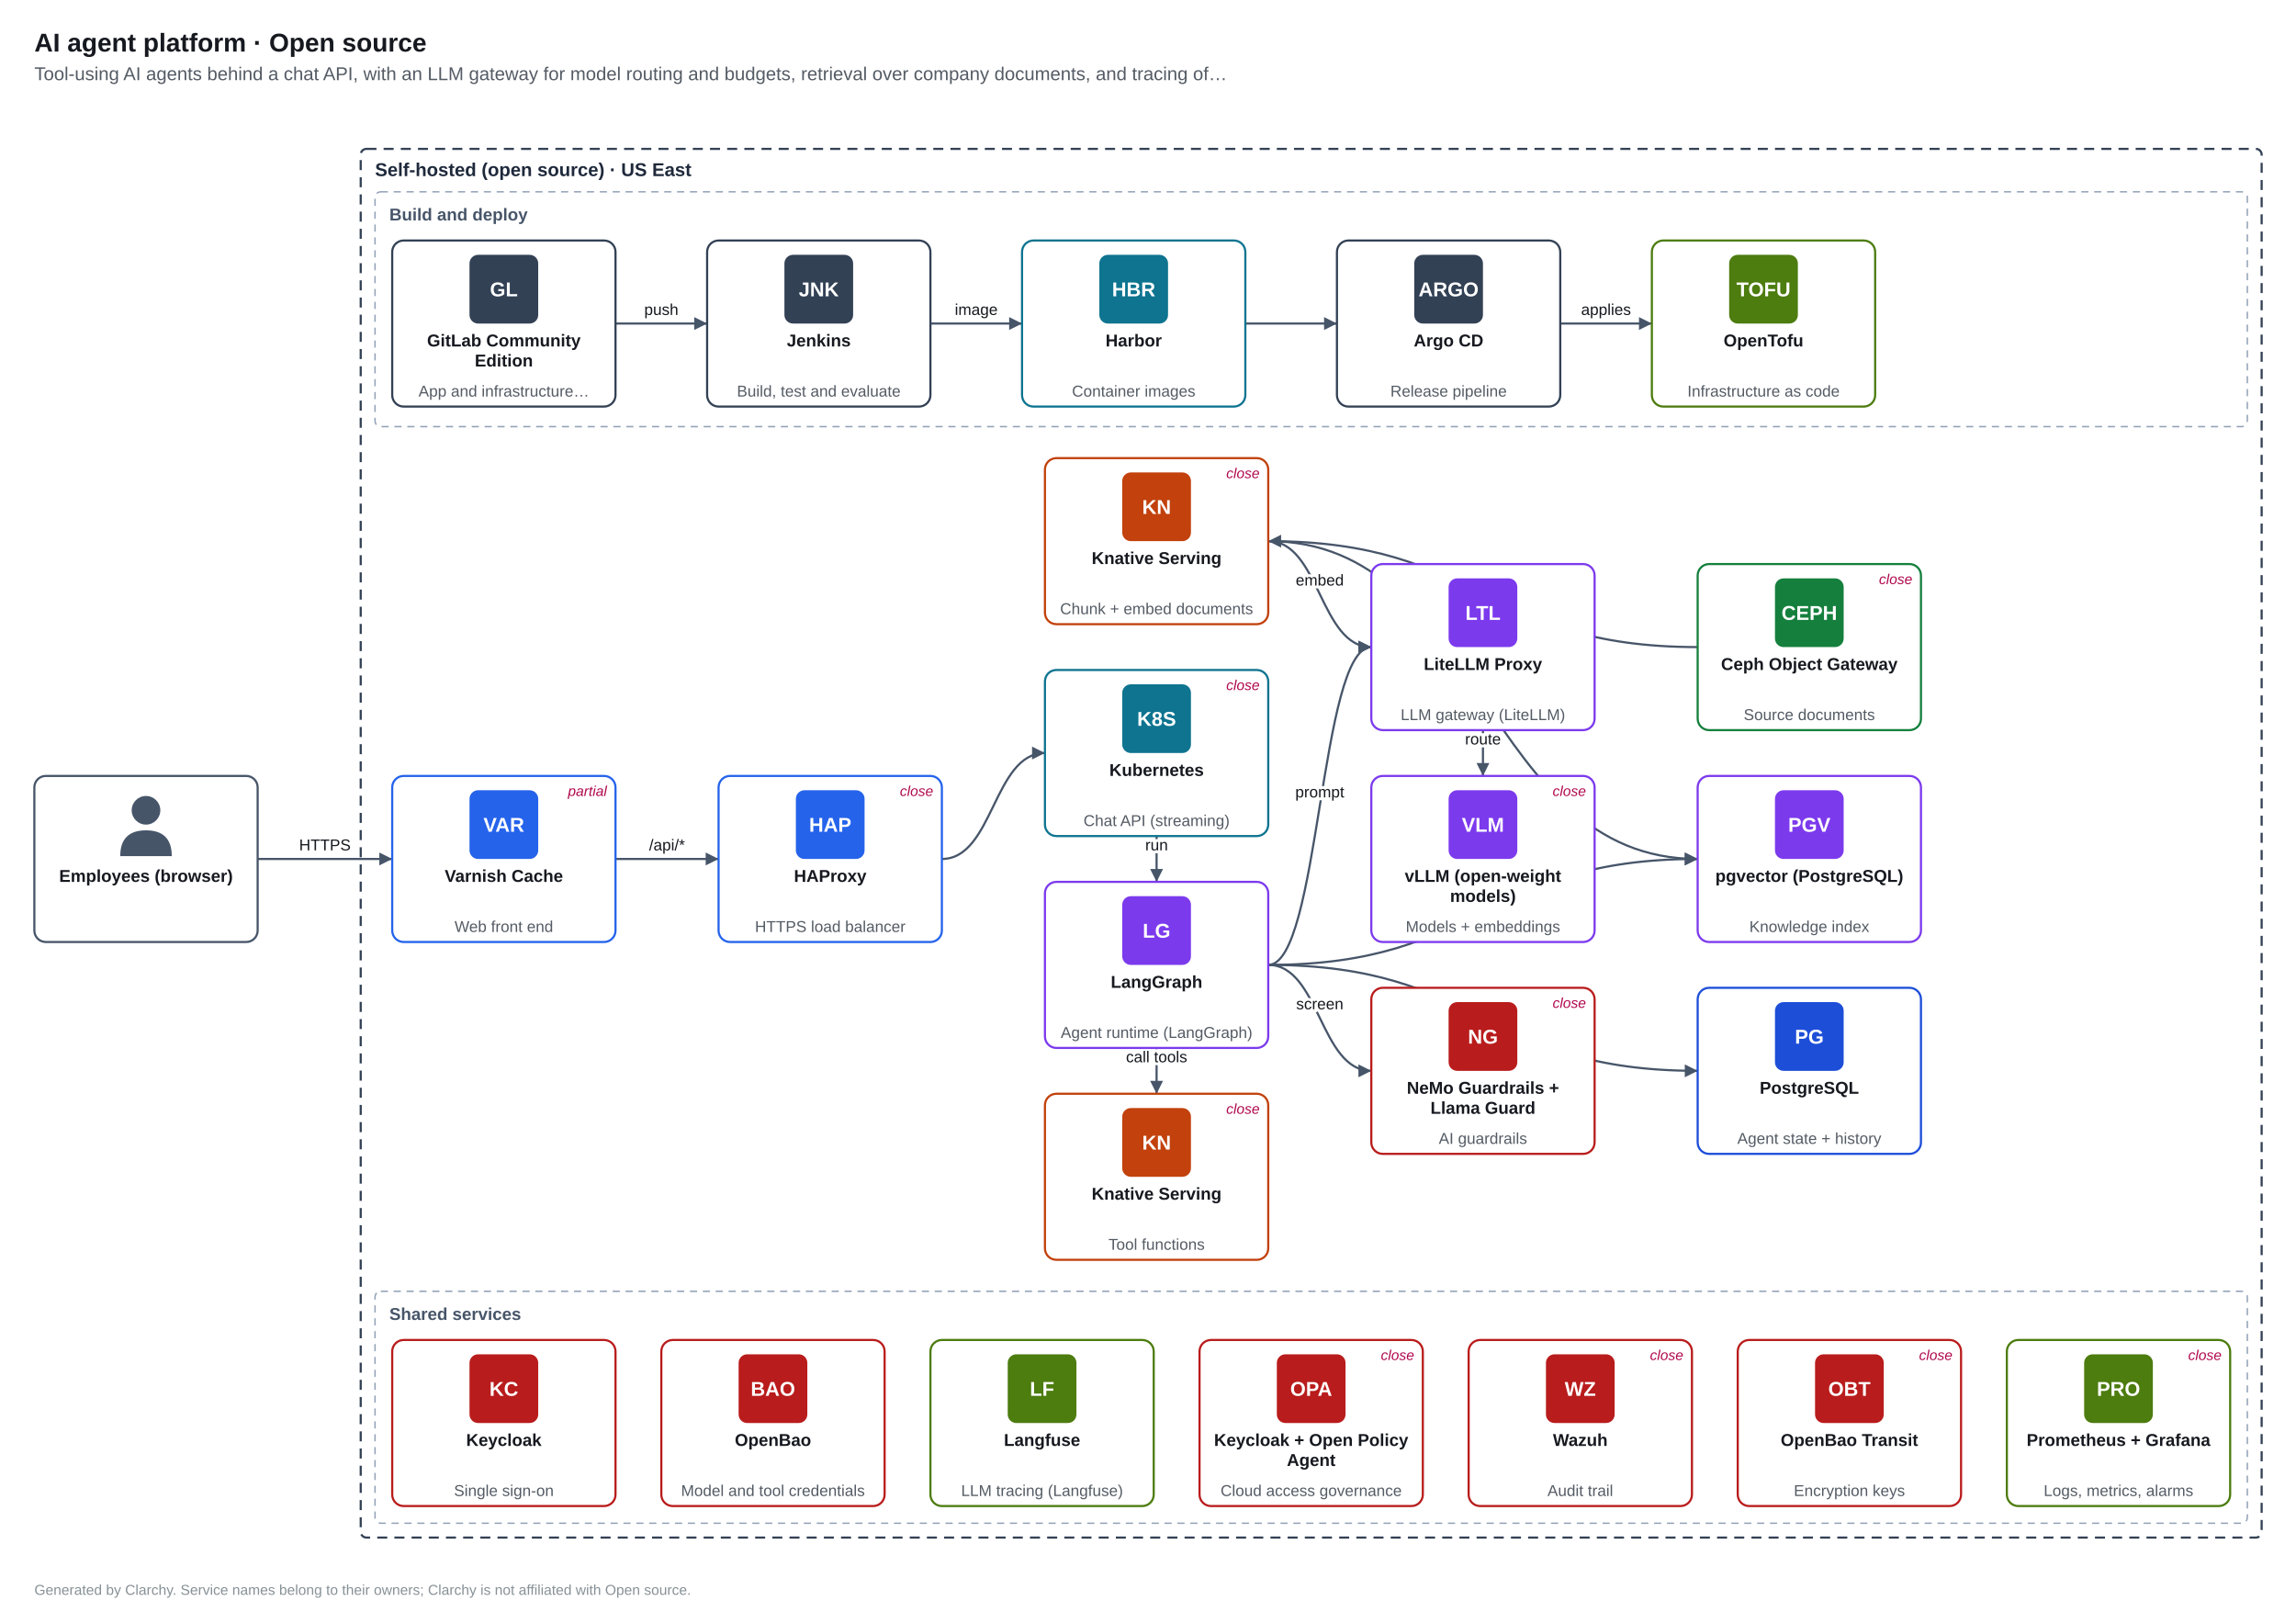
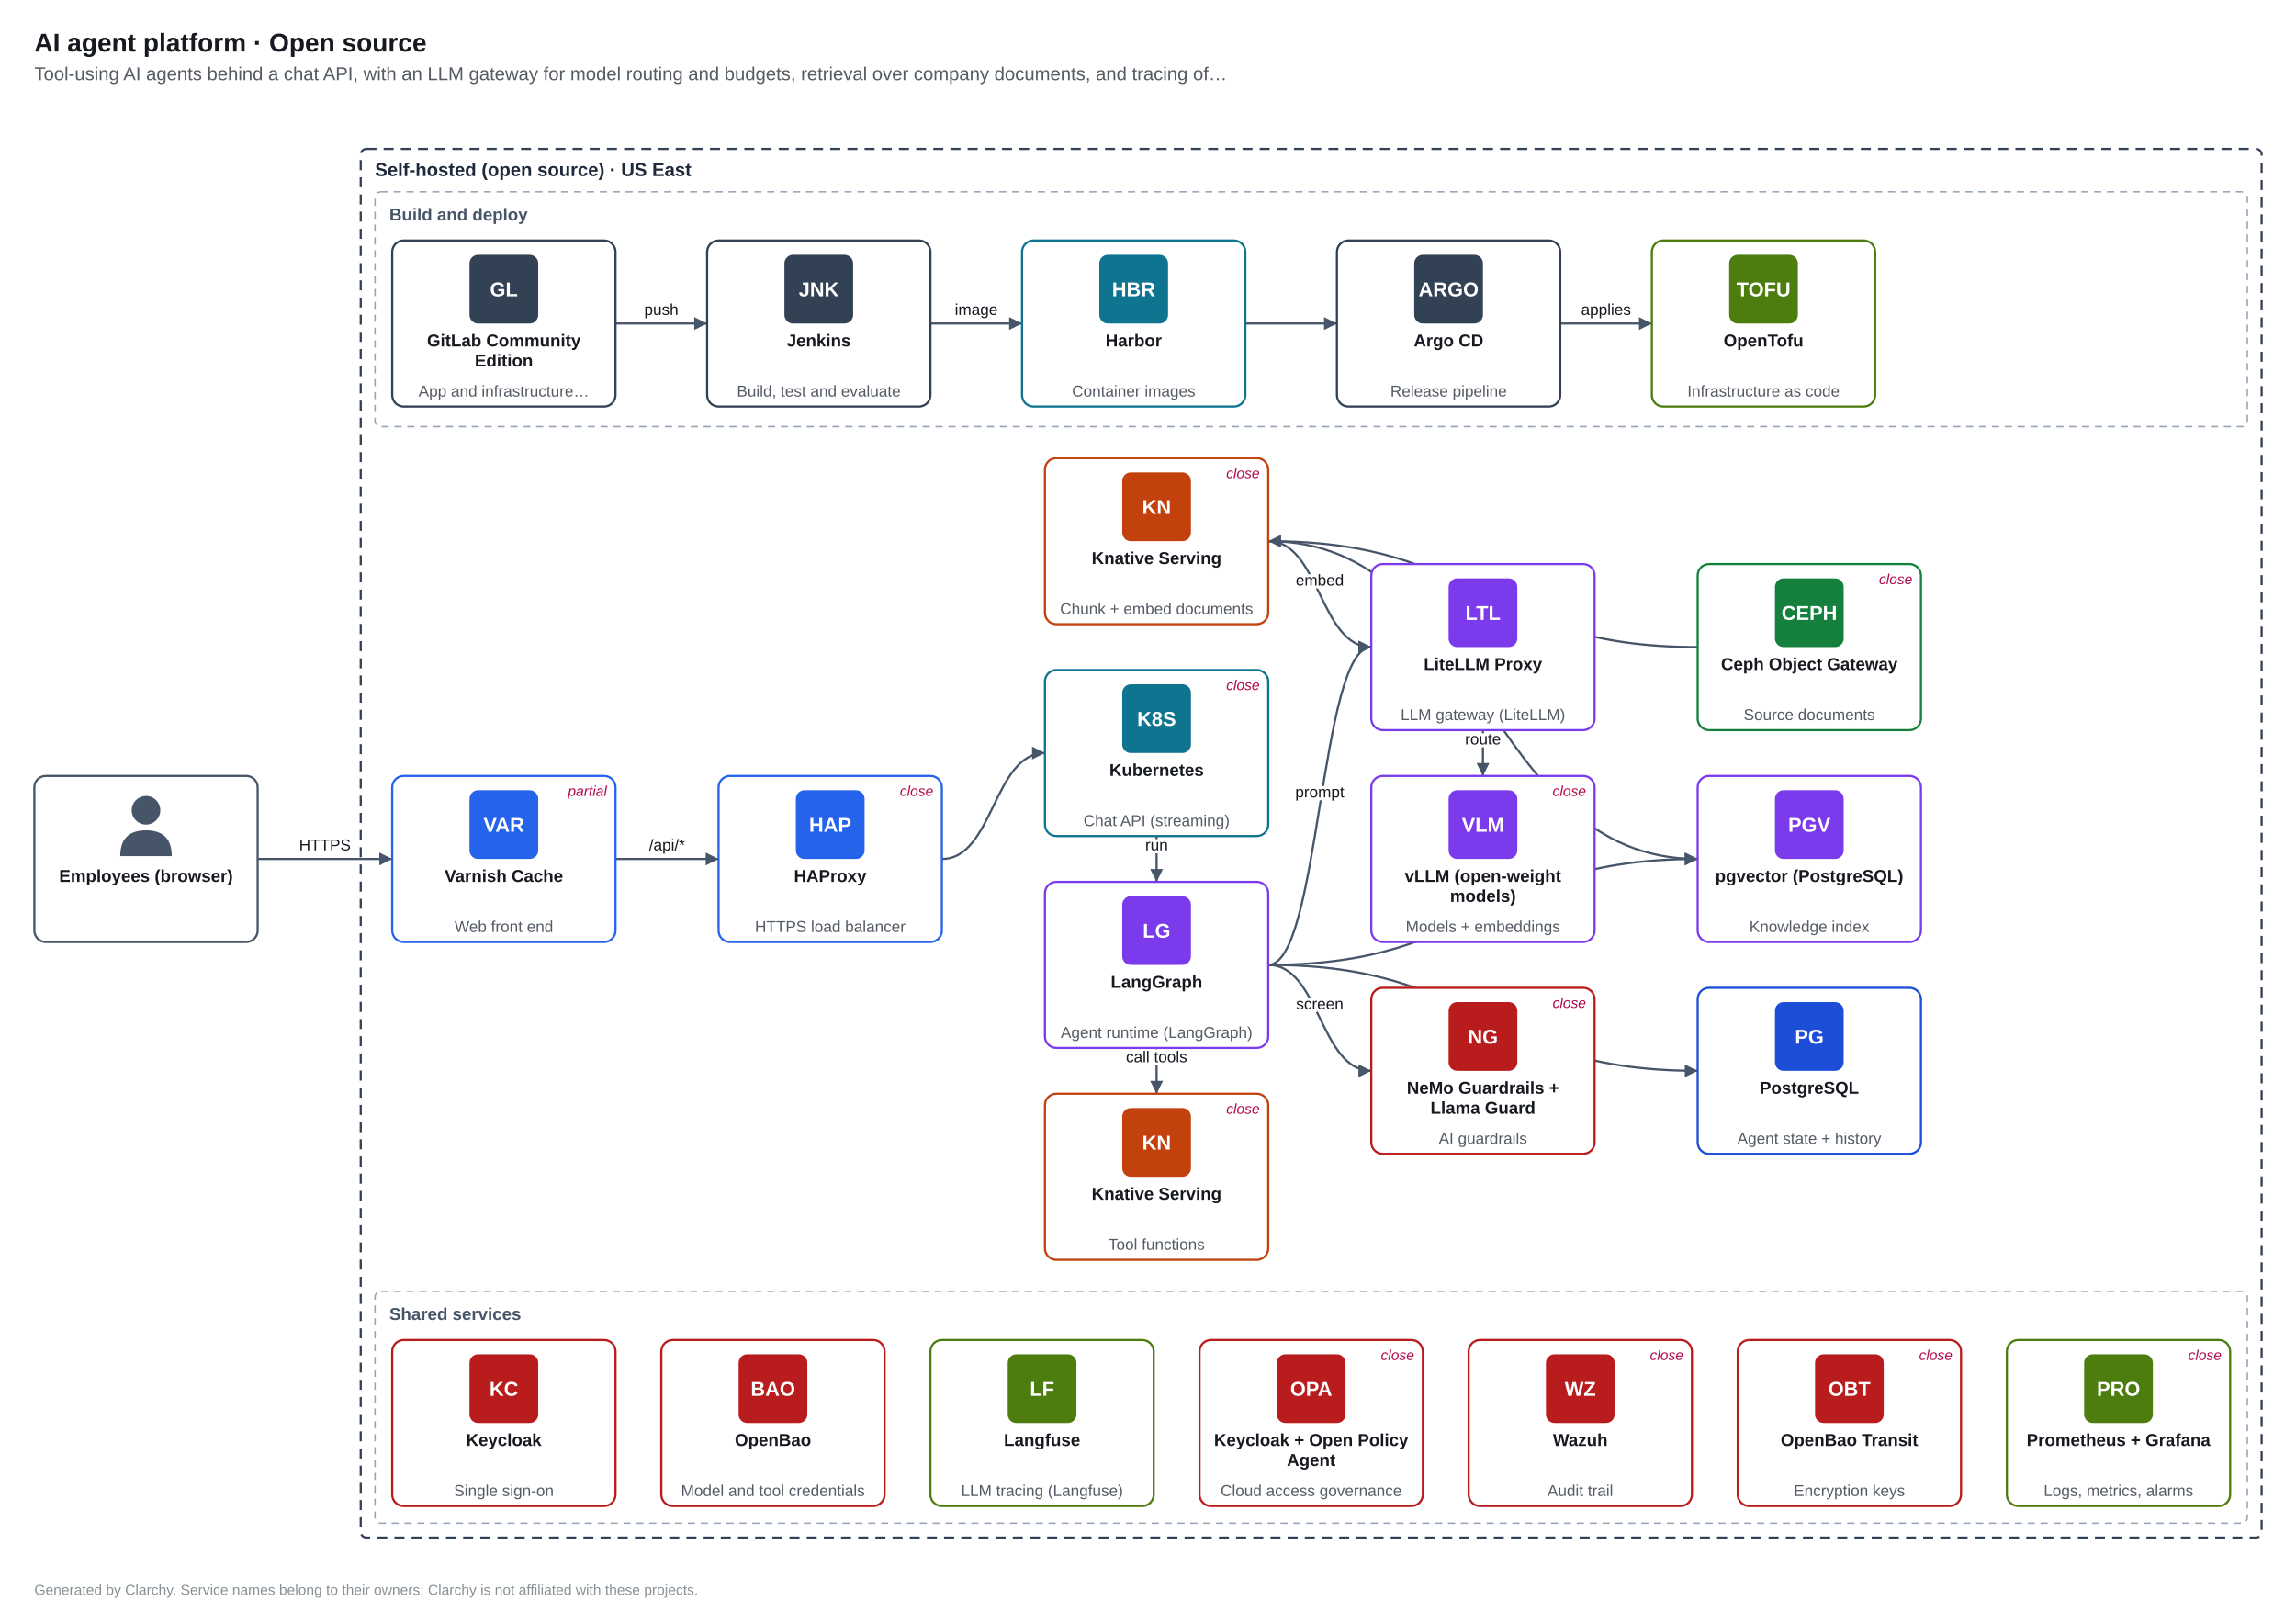
<svg xmlns="http://www.w3.org/2000/svg" class="ca-diagram ca-oss" width="1604" height="1126" viewBox="0 0 1604 1126" role="img" data-body-top="80" data-body-bottom="1098" aria-label="AI agent platform on Open source">
  <style>.ca-oss{font-family:'IBM Plex Sans', 'Helvetica Neue', Arial, sans-serif}
.ca-oss .ca-bg{fill:#ffffff}
.ca-oss .ca-title{font-size:18px;font-weight:600;fill:#16191f}
.ca-oss .ca-subtitle{font-size:13px;fill:#545b64}
.ca-oss .ca-cloud{fill:#FFFFFF;stroke:#334155;stroke-width:1.5;stroke-dasharray:7 5;}
.ca-oss .ca-cloud-label{font-size:13px;font-weight:600;fill:#1E293B}
.ca-oss .ca-band{fill:none;stroke:#94A3B8;stroke-dasharray:5 4}
.ca-oss .ca-band-label{font-size:12px;font-weight:600;fill:#475569}
.ca-oss .ca-node-box{fill:#ffffff;stroke-width:1.5}
.ca-oss .ca-badge{font-size:14px;font-weight:700;fill:#ffffff}
.ca-oss .ca-service{font-size:12px;font-weight:600;fill:#16191f}
.ca-oss .ca-label{font-size:11px;fill:#545b64}
.ca-oss .ca-fidelity{font-size:10px;font-style:italic;fill:#b0084d}
.ca-oss .ca-edge{fill:none;stroke:#475569;stroke-width:1.5}
.ca-oss .ca-arrow{fill:#475569}
.ca-oss .ca-edge-label{font-size:11px;fill:#16191f;paint-order:stroke;stroke:#ffffff;stroke-width:4}
.ca-oss .ca-footer{font-size:10px;fill:#879196}</style>
  <rect class="ca-bg" width="1604" height="1126" />
  <text class="ca-title" x="24" y="36">AI agent platform · Open source</text>
  <text class="ca-subtitle" x="24" y="56">Tool-using AI agents behind a chat API, with an LLM gateway for model routing and budgets, retrieval over company documents, and tracing of…</text>
  <rect class="ca-cloud" x="252" y="104" width="1328" height="970" rx="4" />
  <text class="ca-cloud-label" x="262" y="123">Self-hosted (open source) · US East</text>
  <rect class="ca-band" x="262" y="134" width="1308" height="164" rx="4" />
  <text class="ca-band-label" x="272" y="154">Build and deploy</text>
  <rect class="ca-band" x="262" y="902" width="1308" height="162" rx="4" />
  <text class="ca-band-label" x="272" y="922">Shared services</text>
  <path class="ca-edge" data-from="users" data-to="cdn" d="M180,600 C227,600 227,600 274,600" />
  <polygon class="ca-arrow" data-from="users" data-to="cdn" points="274,600 265,595.5 265,604.5" />
  <text class="ca-edge-label" data-from="users" data-to="cdn" x="227" y="594" text-anchor="middle">HTTPS</text>
  <path class="ca-edge" data-from="cdn" data-to="lb" d="M430,600 C466,600 466,600 502,600" />
  <polygon class="ca-arrow" data-from="cdn" data-to="lb" points="502,600 493,595.5 493,604.5" />
  <text class="ca-edge-label" data-from="cdn" data-to="lb" x="466" y="594" text-anchor="middle">/api/*</text>
  <path class="ca-edge" data-from="lb" data-to="app" d="M658,600 C694,600 694,526 730,526" />
  <polygon class="ca-arrow" data-from="lb" data-to="app" points="730,526 721,521.5 721,530.5" />
  <path class="ca-edge" data-from="app" data-to="agent" d="M808,584 C808,600 808,600 808,616" />
  <polygon class="ca-arrow" data-from="app" data-to="agent" points="808,616 803.5,607 812.5,607" />
  <text class="ca-edge-label" data-from="app" data-to="agent" x="808" y="594" text-anchor="middle">run</text>
  <path class="ca-edge" data-from="agent" data-to="gateway" d="M886,674 C922,674 922,452 958,452" />
  <polygon class="ca-arrow" data-from="agent" data-to="gateway" points="958,452 949,447.5 949,456.5" />
  <text class="ca-edge-label" data-from="agent" data-to="gateway" x="922" y="557" text-anchor="middle">prompt</text>
  <path class="ca-edge" data-from="gateway" data-to="llm" d="M1036,510 C1036,526 1036,526 1036,542" />
  <polygon class="ca-arrow" data-from="gateway" data-to="llm" points="1036,542 1031.5,533 1040.5,533" />
  <text class="ca-edge-label" data-from="gateway" data-to="llm" x="1036" y="520" text-anchor="middle">route</text>
  <path class="ca-edge" data-from="agent" data-to="vectors" d="M886,674 C1036,674 1036,600 1186,600" />
  <polygon class="ca-arrow" data-from="agent" data-to="vectors" points="1186,600 1177,595.5 1177,604.5" />
  <text class="ca-edge-label" data-from="agent" data-to="vectors" x="1036" y="631" text-anchor="middle">retrieve</text>
  <path class="ca-edge" data-from="agent" data-to="tools" d="M808,732 C808,748 808,748 808,764" />
  <polygon class="ca-arrow" data-from="agent" data-to="tools" points="808,764 803.5,755 812.5,755" />
  <text class="ca-edge-label" data-from="agent" data-to="tools" x="808" y="742" text-anchor="middle">call tools</text>
  <path class="ca-edge" data-from="agent" data-to="state" d="M886,674 C1036,674 1036,748 1186,748" />
  <polygon class="ca-arrow" data-from="agent" data-to="state" points="1186,748 1177,743.5 1177,752.5" />
  <text class="ca-edge-label" data-from="agent" data-to="state" x="1036" y="705" text-anchor="middle">checkpoint</text>
  <path class="ca-edge" data-from="docs" data-to="ingest" d="M1186,452 C1036,452 1036,378 886,378" />
  <polygon class="ca-arrow" data-from="docs" data-to="ingest" points="886,378 895,373.5 895,382.5" />
  <text class="ca-edge-label" data-from="docs" data-to="ingest" x="1036" y="409" text-anchor="middle">on upload</text>
  <path class="ca-edge" data-from="ingest" data-to="gateway" d="M886,378 C922,378 922,452 958,452" />
  <polygon class="ca-arrow" data-from="ingest" data-to="gateway" points="958,452 949,447.5 949,456.5" />
  <text class="ca-edge-label" data-from="ingest" data-to="gateway" x="922" y="409" text-anchor="middle">embed</text>
  <path class="ca-edge" data-from="ingest" data-to="vectors" d="M886,378 C1036,378 1036,600 1186,600" />
  <polygon class="ca-arrow" data-from="ingest" data-to="vectors" points="1186,600 1177,595.5 1177,604.5" />
  <text class="ca-edge-label" data-from="ingest" data-to="vectors" x="1036" y="483" text-anchor="middle">index</text>
  <path class="ca-edge" data-from="agent" data-to="guardrails" d="M886,674 C922,674 922,748 958,748" />
  <polygon class="ca-arrow" data-from="agent" data-to="guardrails" points="958,748 949,743.5 949,752.5" />
  <text class="ca-edge-label" data-from="agent" data-to="guardrails" x="922" y="705" text-anchor="middle">screen</text>
  <path class="ca-edge" data-from="repo" data-to="build" d="M430,226 C462,226 462,226 494,226" />
  <polygon class="ca-arrow" data-from="repo" data-to="build" points="494,226 485,221.5 485,230.5" />
  <text class="ca-edge-label" data-from="repo" data-to="build" x="462" y="220" text-anchor="middle">push</text>
  <path class="ca-edge" data-from="build" data-to="registry" d="M650,226 C682,226 682,226 714,226" />
  <polygon class="ca-arrow" data-from="build" data-to="registry" points="714,226 705,221.5 705,230.5" />
  <text class="ca-edge-label" data-from="build" data-to="registry" x="682" y="220" text-anchor="middle">image</text>
  <path class="ca-edge" data-from="registry" data-to="deploy" d="M870,226 C902,226 902,226 934,226" />
  <polygon class="ca-arrow" data-from="registry" data-to="deploy" points="934,226 925,221.5 925,230.5" />
  <path class="ca-edge" data-from="deploy" data-to="infra-code" d="M1090,226 C1122,226 1122,226 1154,226" />
  <polygon class="ca-arrow" data-from="deploy" data-to="infra-code" points="1154,226 1145,221.5 1145,230.5" />
  <text class="ca-edge-label" data-from="deploy" data-to="infra-code" x="1122" y="220" text-anchor="middle">applies</text>
  <g class="node" data-id="users" data-capability="client" data-stage="users">
    <rect class="ca-node-box" x="24" y="542" width="156" height="116" rx="8" style="stroke:#475569" />
    <g fill="#475569">
      <circle cx="102" cy="566" r="10" />
      <path d="M84,598 Q84,580 102,580 Q120,580 120,598 Z" />
    </g>
    <text class="ca-service" x="102" y="616" text-anchor="middle">Employees (browser)</text>
  </g>
  <g class="node" data-id="cdn" data-capability="cdn" data-stage="serve">
    <rect class="ca-node-box" x="274" y="542" width="156" height="116" rx="8" style="stroke:#2563EB" />
    <rect x="328" y="552" width="48" height="48" rx="6" fill="#2563EB" />
    <text class="ca-badge" x="352" y="581" text-anchor="middle">VAR</text>
    <text class="ca-service" x="352" y="616" text-anchor="middle">Varnish Cache</text>
    <text class="ca-label" x="352" y="651" text-anchor="middle">Web front end</text>
    <text class="ca-fidelity" x="424" y="556" text-anchor="end">partial</text>
  </g>
  <g class="node" data-id="lb" data-capability="load-balancer" data-stage="serve">
    <rect class="ca-node-box" x="502" y="542" width="156" height="116" rx="8" style="stroke:#2563EB" />
    <rect x="556" y="552" width="48" height="48" rx="6" fill="#2563EB" />
    <text class="ca-badge" x="580" y="581" text-anchor="middle">HAP</text>
    <text class="ca-service" x="580" y="616" text-anchor="middle">HAProxy</text>
    <text class="ca-label" x="580" y="651" text-anchor="middle">HTTPS load balancer</text>
    <text class="ca-fidelity" x="652" y="556" text-anchor="end">close</text>
  </g>
  <g class="node" data-id="app" data-capability="container-service" data-stage="run">
    <rect class="ca-node-box" x="730" y="468" width="156" height="116" rx="8" style="stroke:#0E7490" />
    <rect x="784" y="478" width="48" height="48" rx="6" fill="#0E7490" />
    <text class="ca-badge" x="808" y="507" text-anchor="middle">K8S</text>
    <text class="ca-service" x="808" y="542" text-anchor="middle">Kubernetes</text>
    <text class="ca-label" x="808" y="577" text-anchor="middle">Chat API (streaming)</text>
    <text class="ca-fidelity" x="880" y="482" text-anchor="end">close</text>
  </g>
  <g class="node" data-id="agent" data-capability="agent-orchestration" data-stage="run">
    <rect class="ca-node-box" x="730" y="616" width="156" height="116" rx="8" style="stroke:#7C3AED" />
    <rect x="784" y="626" width="48" height="48" rx="6" fill="#7C3AED" />
    <text class="ca-badge" x="808" y="655" text-anchor="middle">LG</text>
    <text class="ca-service" x="808" y="690" text-anchor="middle">LangGraph</text>
    <text class="ca-label" x="808" y="725" text-anchor="middle">Agent runtime (LangGraph)</text>
  </g>
  <g class="node" data-id="tools" data-capability="serverless-function" data-stage="run">
    <rect class="ca-node-box" x="730" y="764" width="156" height="116" rx="8" style="stroke:#C2410C" />
    <rect x="784" y="774" width="48" height="48" rx="6" fill="#C2410C" />
    <text class="ca-badge" x="808" y="803" text-anchor="middle">KN</text>
    <text class="ca-service" x="808" y="838" text-anchor="middle">Knative Serving</text>
    <text class="ca-label" x="808" y="873" text-anchor="middle">Tool functions</text>
    <text class="ca-fidelity" x="880" y="778" text-anchor="end">close</text>
  </g>
  <g class="node" data-id="gateway" data-capability="llm-gateway" data-stage="integrate">
    <rect class="ca-node-box" x="958" y="394" width="156" height="116" rx="8" style="stroke:#7C3AED" />
    <rect x="1012" y="404" width="48" height="48" rx="6" fill="#7C3AED" />
    <text class="ca-badge" x="1036" y="433" text-anchor="middle">LTL</text>
    <text class="ca-service" x="1036" y="468" text-anchor="middle">LiteLLM Proxy</text>
    <text class="ca-label" x="1036" y="503" text-anchor="middle">LLM gateway (LiteLLM)</text>
  </g>
  <g class="node" data-id="llm" data-capability="llm-inference" data-stage="run">
    <rect class="ca-node-box" x="958" y="542" width="156" height="116" rx="8" style="stroke:#7C3AED" />
    <rect x="1012" y="552" width="48" height="48" rx="6" fill="#7C3AED" />
    <text class="ca-badge" x="1036" y="581" text-anchor="middle">VLM</text>
    <text class="ca-service" x="1036" y="616" text-anchor="middle">vLLM (open-weight</text>
    <text class="ca-service" x="1036" y="630" text-anchor="middle">models)</text>
    <text class="ca-label" x="1036" y="651" text-anchor="middle">Models + embeddings</text>
    <text class="ca-fidelity" x="1108" y="556" text-anchor="end">close</text>
  </g>
  <g class="node" data-id="docs" data-capability="object-storage" data-stage="store">
    <rect class="ca-node-box" x="1186" y="394" width="156" height="116" rx="8" style="stroke:#15803D" />
    <rect x="1240" y="404" width="48" height="48" rx="6" fill="#15803D" />
    <text class="ca-badge" x="1264" y="433" text-anchor="middle">CEPH</text>
    <text class="ca-service" x="1264" y="468" text-anchor="middle">Ceph Object Gateway</text>
    <text class="ca-label" x="1264" y="503" text-anchor="middle">Source documents</text>
    <text class="ca-fidelity" x="1336" y="408" text-anchor="end">close</text>
  </g>
  <g class="node" data-id="ingest" data-capability="serverless-function" data-stage="run">
    <rect class="ca-node-box" x="730" y="320" width="156" height="116" rx="8" style="stroke:#C2410C" />
    <rect x="784" y="330" width="48" height="48" rx="6" fill="#C2410C" />
    <text class="ca-badge" x="808" y="359" text-anchor="middle">KN</text>
    <text class="ca-service" x="808" y="394" text-anchor="middle">Knative Serving</text>
    <text class="ca-label" x="808" y="429" text-anchor="middle">Chunk + embed documents</text>
    <text class="ca-fidelity" x="880" y="334" text-anchor="end">close</text>
  </g>
  <g class="node" data-id="vectors" data-capability="vector-search" data-stage="store">
    <rect class="ca-node-box" x="1186" y="542" width="156" height="116" rx="8" style="stroke:#7C3AED" />
    <rect x="1240" y="552" width="48" height="48" rx="6" fill="#7C3AED" />
    <text class="ca-badge" x="1264" y="581" text-anchor="middle">PGV</text>
    <text class="ca-service" x="1264" y="616" text-anchor="middle">pgvector (PostgreSQL)</text>
    <text class="ca-label" x="1264" y="651" text-anchor="middle">Knowledge index</text>
  </g>
  <g class="node" data-id="state" data-capability="relational-db" data-stage="store">
    <rect class="ca-node-box" x="1186" y="690" width="156" height="116" rx="8" style="stroke:#1D4ED8" />
    <rect x="1240" y="700" width="48" height="48" rx="6" fill="#1D4ED8" />
    <text class="ca-badge" x="1264" y="729" text-anchor="middle">PG</text>
    <text class="ca-service" x="1264" y="764" text-anchor="middle">PostgreSQL</text>
    <text class="ca-label" x="1264" y="799" text-anchor="middle">Agent state + history</text>
  </g>
  <g class="node" data-id="auth" data-capability="identity" data-stage="operate">
    <rect class="ca-node-box" x="274" y="936" width="156" height="116" rx="8" style="stroke:#B91C1C" />
    <rect x="328" y="946" width="48" height="48" rx="6" fill="#B91C1C" />
    <text class="ca-badge" x="352" y="975" text-anchor="middle">KC</text>
    <text class="ca-service" x="352" y="1010" text-anchor="middle">Keycloak</text>
    <text class="ca-label" x="352" y="1045" text-anchor="middle">Single sign-on</text>
  </g>
  <g class="node" data-id="secrets" data-capability="secrets" data-stage="operate">
    <rect class="ca-node-box" x="462" y="936" width="156" height="116" rx="8" style="stroke:#B91C1C" />
    <rect x="516" y="946" width="48" height="48" rx="6" fill="#B91C1C" />
    <text class="ca-badge" x="540" y="975" text-anchor="middle">BAO</text>
    <text class="ca-service" x="540" y="1010" text-anchor="middle">OpenBao</text>
    <text class="ca-label" x="540" y="1045" text-anchor="middle">Model and tool credentials</text>
  </g>
  <g class="node" data-id="traces" data-capability="llm-observability" data-stage="operate">
    <rect class="ca-node-box" x="650" y="936" width="156" height="116" rx="8" style="stroke:#4D7C0F" />
    <rect x="704" y="946" width="48" height="48" rx="6" fill="#4D7C0F" />
    <text class="ca-badge" x="728" y="975" text-anchor="middle">LF</text>
    <text class="ca-service" x="728" y="1010" text-anchor="middle">Langfuse</text>
    <text class="ca-label" x="728" y="1045" text-anchor="middle">LLM tracing (Langfuse)</text>
  </g>
  <g class="node" data-id="guardrails" data-capability="ai-guardrails" data-stage="integrate">
    <rect class="ca-node-box" x="958" y="690" width="156" height="116" rx="8" style="stroke:#B91C1C" />
    <rect x="1012" y="700" width="48" height="48" rx="6" fill="#B91C1C" />
    <text class="ca-badge" x="1036" y="729" text-anchor="middle">NG</text>
    <text class="ca-service" x="1036" y="764" text-anchor="middle">NeMo Guardrails +</text>
    <text class="ca-service" x="1036" y="778" text-anchor="middle">Llama Guard</text>
    <text class="ca-label" x="1036" y="799" text-anchor="middle">AI guardrails</text>
    <text class="ca-fidelity" x="1108" y="704" text-anchor="end">close</text>
  </g>
  <g class="node" data-id="access" data-capability="access-governance" data-stage="operate">
    <rect class="ca-node-box" x="838" y="936" width="156" height="116" rx="8" style="stroke:#B91C1C" />
    <rect x="892" y="946" width="48" height="48" rx="6" fill="#B91C1C" />
    <text class="ca-badge" x="916" y="975" text-anchor="middle">OPA</text>
    <text class="ca-service" x="916" y="1010" text-anchor="middle">Keycloak + Open Policy</text>
    <text class="ca-service" x="916" y="1024" text-anchor="middle">Agent</text>
    <text class="ca-label" x="916" y="1045" text-anchor="middle">Cloud access governance</text>
    <text class="ca-fidelity" x="988" y="950" text-anchor="end">close</text>
  </g>
  <g class="node" data-id="audit" data-capability="audit-logging" data-stage="operate">
    <rect class="ca-node-box" x="1026" y="936" width="156" height="116" rx="8" style="stroke:#B91C1C" />
    <rect x="1080" y="946" width="48" height="48" rx="6" fill="#B91C1C" />
    <text class="ca-badge" x="1104" y="975" text-anchor="middle">WZ</text>
    <text class="ca-service" x="1104" y="1010" text-anchor="middle">Wazuh</text>
    <text class="ca-label" x="1104" y="1045" text-anchor="middle">Audit trail</text>
    <text class="ca-fidelity" x="1176" y="950" text-anchor="end">close</text>
  </g>
  <g class="node" data-id="keys" data-capability="key-management" data-stage="operate">
    <rect class="ca-node-box" x="1214" y="936" width="156" height="116" rx="8" style="stroke:#B91C1C" />
    <rect x="1268" y="946" width="48" height="48" rx="6" fill="#B91C1C" />
    <text class="ca-badge" x="1292" y="975" text-anchor="middle">OBT</text>
    <text class="ca-service" x="1292" y="1010" text-anchor="middle">OpenBao Transit</text>
    <text class="ca-label" x="1292" y="1045" text-anchor="middle">Encryption keys</text>
    <text class="ca-fidelity" x="1364" y="950" text-anchor="end">close</text>
  </g>
  <g class="node" data-id="logs" data-capability="monitoring" data-stage="operate">
    <rect class="ca-node-box" x="1402" y="936" width="156" height="116" rx="8" style="stroke:#4D7C0F" />
    <rect x="1456" y="946" width="48" height="48" rx="6" fill="#4D7C0F" />
    <text class="ca-badge" x="1480" y="975" text-anchor="middle">PRO</text>
    <text class="ca-service" x="1480" y="1010" text-anchor="middle">Prometheus + Grafana</text>
    <text class="ca-label" x="1480" y="1045" text-anchor="middle">Logs, metrics, alarms</text>
    <text class="ca-fidelity" x="1552" y="950" text-anchor="end">close</text>
  </g>
  <g class="node" data-id="repo" data-capability="source-control" data-stage="code">
    <rect class="ca-node-box" x="274" y="168" width="156" height="116" rx="8" style="stroke:#334155" />
    <rect x="328" y="178" width="48" height="48" rx="6" fill="#334155" />
    <text class="ca-badge" x="352" y="207" text-anchor="middle">GL</text>
    <text class="ca-service" x="352" y="242" text-anchor="middle">GitLab Community</text>
    <text class="ca-service" x="352" y="256" text-anchor="middle">Edition</text>
    <text class="ca-label" x="352" y="277" text-anchor="middle">App and infrastructure…</text>
  </g>
  <g class="node" data-id="build" data-capability="ci-build" data-stage="build">
    <rect class="ca-node-box" x="494" y="168" width="156" height="116" rx="8" style="stroke:#334155" />
    <rect x="548" y="178" width="48" height="48" rx="6" fill="#334155" />
    <text class="ca-badge" x="572" y="207" text-anchor="middle">JNK</text>
    <text class="ca-service" x="572" y="242" text-anchor="middle">Jenkins</text>
    <text class="ca-label" x="572" y="277" text-anchor="middle">Build, test and evaluate</text>
  </g>
  <g class="node" data-id="registry" data-capability="container-registry" data-stage="ship">
    <rect class="ca-node-box" x="714" y="168" width="156" height="116" rx="8" style="stroke:#0E7490" />
    <rect x="768" y="178" width="48" height="48" rx="6" fill="#0E7490" />
    <text class="ca-badge" x="792" y="207" text-anchor="middle">HBR</text>
    <text class="ca-service" x="792" y="242" text-anchor="middle">Harbor</text>
    <text class="ca-label" x="792" y="277" text-anchor="middle">Container images</text>
  </g>
  <g class="node" data-id="deploy" data-capability="cd-deploy" data-stage="ship">
    <rect class="ca-node-box" x="934" y="168" width="156" height="116" rx="8" style="stroke:#334155" />
    <rect x="988" y="178" width="48" height="48" rx="6" fill="#334155" />
    <text class="ca-badge" x="1012" y="207" text-anchor="middle">ARGO</text>
    <text class="ca-service" x="1012" y="242" text-anchor="middle">Argo CD</text>
    <text class="ca-label" x="1012" y="277" text-anchor="middle">Release pipeline</text>
  </g>
  <g class="node" data-id="infra-code" data-capability="iac" data-stage="code">
    <rect class="ca-node-box" x="1154" y="168" width="156" height="116" rx="8" style="stroke:#4D7C0F" />
    <rect x="1208" y="178" width="48" height="48" rx="6" fill="#4D7C0F" />
    <text class="ca-badge" x="1232" y="207" text-anchor="middle">TOFU</text>
    <text class="ca-service" x="1232" y="242" text-anchor="middle">OpenTofu</text>
    <text class="ca-label" x="1232" y="277" text-anchor="middle">Infrastructure as code</text>
  </g>
-   <text class="ca-footer" x="24" y="1114">Generated by Clarchy. Service names belong to their owners; Clarchy is not affiliated with Open source.</text>
+   <text class="ca-footer" x="24" y="1114">Generated by Clarchy. Service names belong to their owners; Clarchy is not affiliated with these projects.</text>
</svg>
